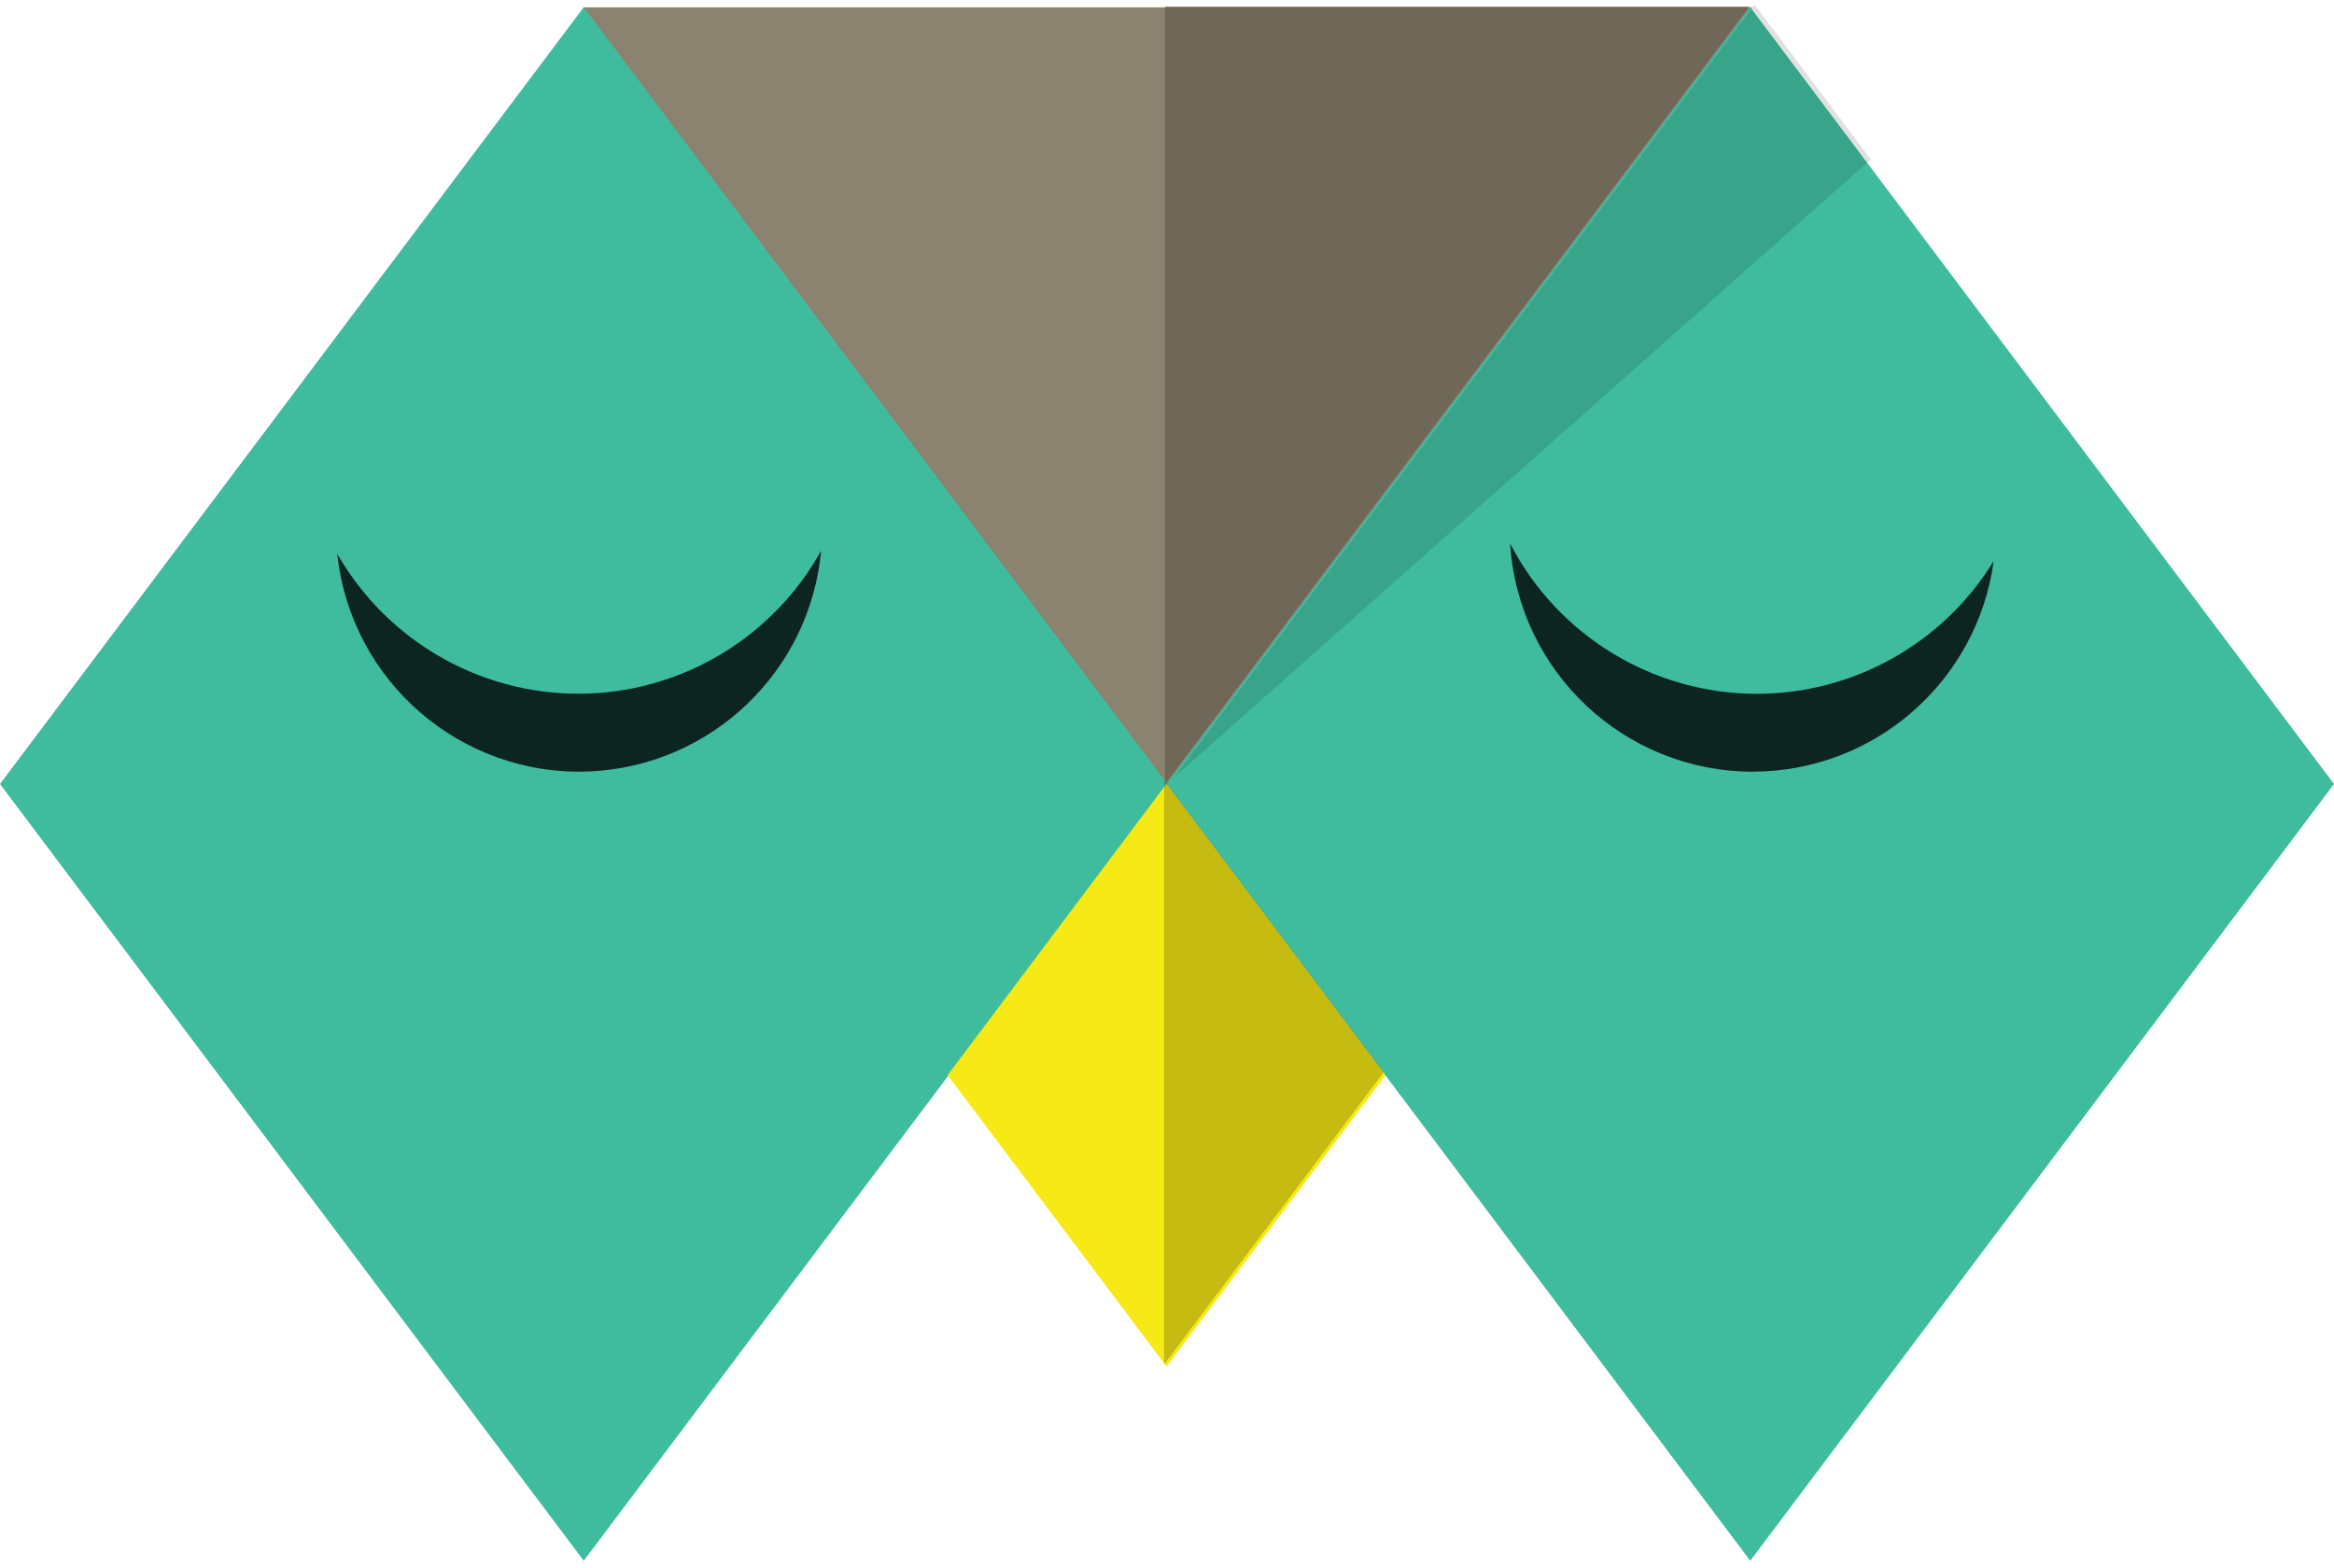
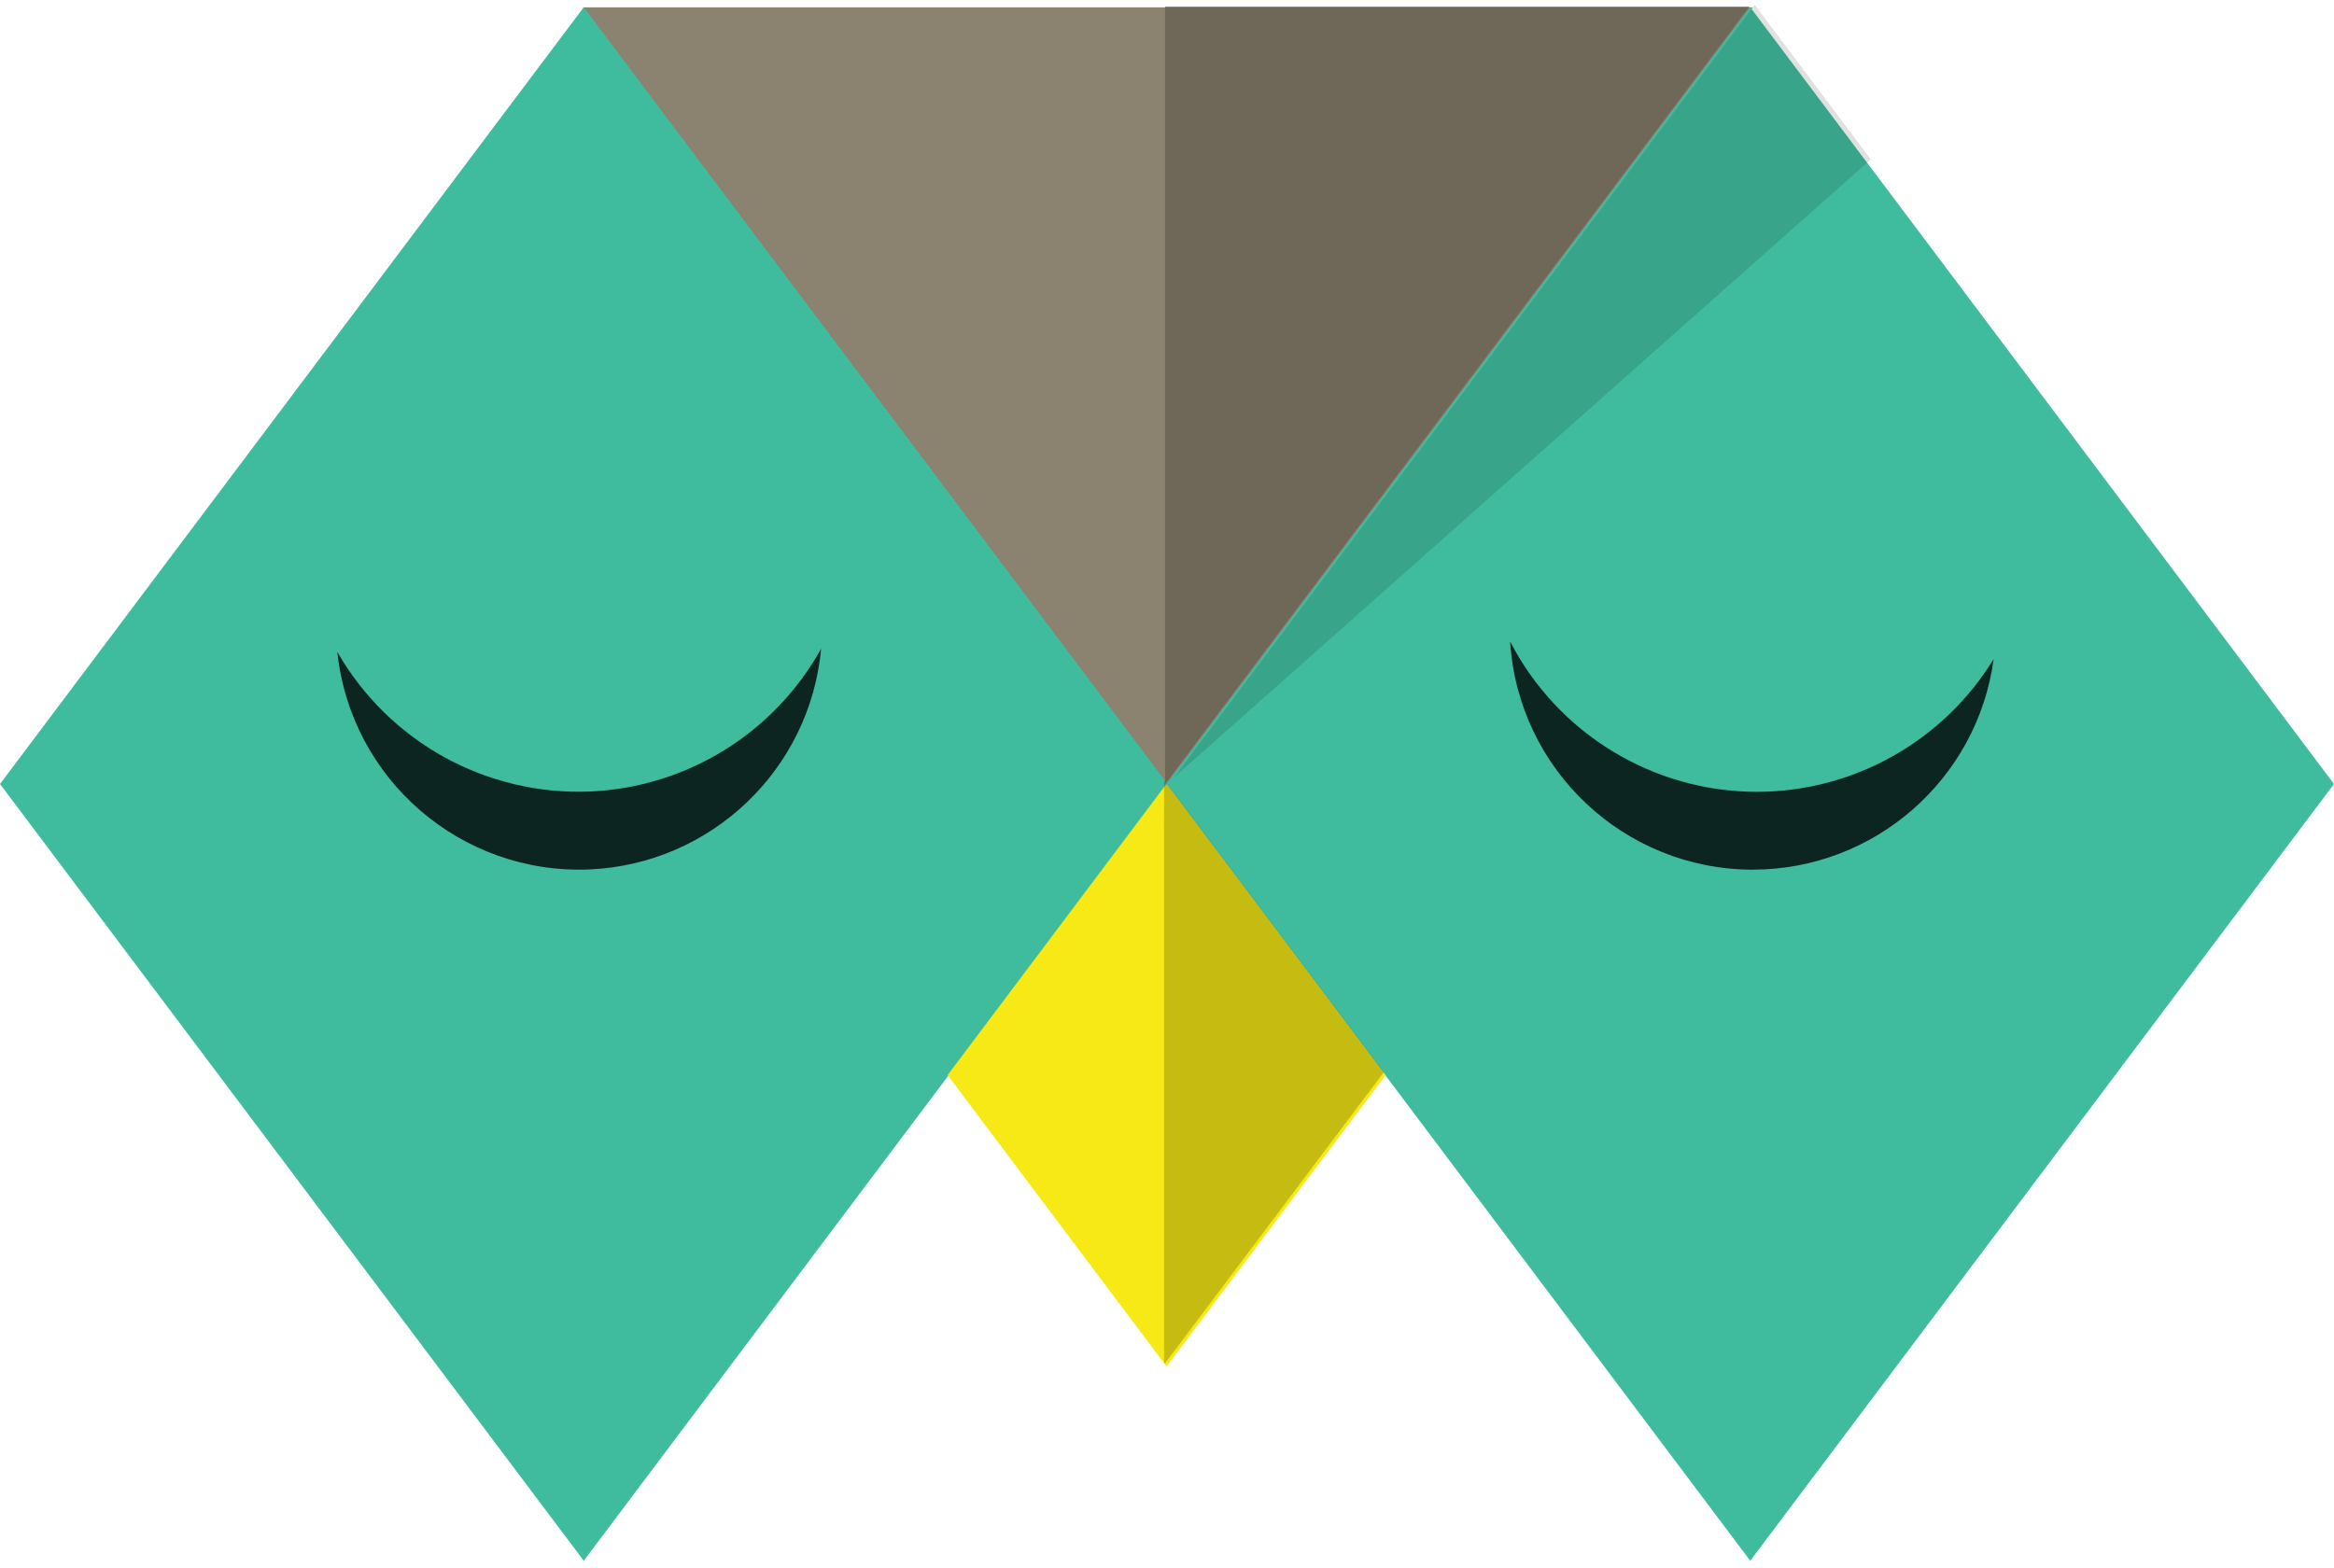
<svg xmlns="http://www.w3.org/2000/svg" width="125.996mm" height="84.667mm" viewBox="0 0 125.996 84.667" version="1.1" id="svg8">
  <defs id="defs2">
    </defs>
  <g id="layer1" transform="translate(-22.70278,-78.97706)">
    <g transform="translate(-34.60601,34.30658)" id="layer1-8">
      <path id="rect4579-8-4-1-3" d="m 88.775,45.067 31.574,42.028 31.574,-42.028 z" style="opacity:1;fill:#8b826f;fill-opacity:1;stroke:#190404;stroke-width:0.001;stroke-linejoin:round;stroke-miterlimit:4;stroke-dasharray:none;stroke-dashoffset:0;stroke-opacity:1" />
      <rect transform="matrix(0.6006573,-0.7995066,0.6006573,0.7995066,0,0)" y="154.535" x="45.712" height="52.463" width="52.463" id="rect4579-8" style="opacity:1;fill:#3fbb9d;fill-opacity:1;stroke:#190404;stroke-width:0.001;stroke-linejoin:round;stroke-miterlimit:4;stroke-dasharray:none;stroke-dashoffset:0;stroke-opacity:1" />
      <rect transform="matrix(0.6006573,-0.7995066,0.6006573,0.7995066,0,0)" y="102.117" x="-6.706" height="52.463" width="52.463" id="rect4579-8-8" style="opacity:1;fill:#3ebc9d;fill-opacity:1;stroke:#190404;stroke-width:0.001;stroke-linejoin:round;stroke-miterlimit:4;stroke-dasharray:none;stroke-dashoffset:0;stroke-opacity:1" />
-       <path style="opacity:1;fill:#0d2521;fill-opacity:1;stroke:#413434;stroke-width:0.001;stroke-linejoin:round;stroke-miterlimit:4;stroke-dasharray:none;stroke-dashoffset:0;stroke-opacity:1" d="M 89.13,86.327 A 13.139,13.139 0 0 0 101.636,74.409 15.01,15.01 0 0 1 89.17,82.118 15.01,15.01 0 0 1 75.517,74.58 13.139,13.139 0 0 0 89.13,86.327 Z" id="path815-3-5-3-6" />
+       <path style="opacity:1;fill:#0d2521;fill-opacity:1;stroke:#413434;stroke-width:0.001;stroke-linejoin:round;stroke-miterlimit:4;stroke-dasharray:none;stroke-dashoffset:0;stroke-opacity:1" d="M 89.13,91.619 A 13.139,13.139 0 0 0 101.636,79.701 15.01,15.01 0 0 1 89.17,87.41 15.01,15.01 0 0 1 75.517,79.871 13.139,13.139 0 0 0 89.13,91.619 Z" id="path815-3-5-3-6" />
      <rect transform="matrix(0.6006573,-0.7995066,0.6006573,0.7995066,0,0)" y="154.53" x="26.045" height="19.678" width="19.678" id="rect4579-8-8-6" style="opacity:1;fill:#f6e915;fill-opacity:1;stroke:#190404;stroke-width:0;stroke-linejoin:round;stroke-miterlimit:4;stroke-dasharray:none;stroke-dashoffset:0;stroke-opacity:1" />
      <path style="opacity:1;fill:#000000;fill-opacity:0;stroke:#190404;stroke-width:0.002;stroke-linejoin:round;stroke-miterlimit:4;stroke-dasharray:none;stroke-dashoffset:0;stroke-opacity:1" d="m -160.908,307.232 c -12.397,-16.794 -22.945,-31.194 -23.44,-31.999 -0.82,-1.334 1.154,-4.247 22.232,-32.8 12.723,-17.235 23.441,-31.336 23.819,-31.336 1.04,0 46.917,62.443 46.557,63.368 -0.28,0.718 -44.92,61.454 -46.133,62.768 -0.272,0.294 -10.637,-13.206 -23.034,-30 z" id="path860" transform="matrix(0.2645833,0,0,0.2645833,57.30879,44.67048)" />
      <path style="opacity:1;fill:#000000;fill-opacity:0.196;stroke:#190404;stroke-width:0;stroke-linejoin:round;stroke-miterlimit:4;stroke-dasharray:none;stroke-dashoffset:0;stroke-opacity:1" d="m 120.189,86.832 -0.039,0.052 v 31.362 l 0.039,0.052 11.82,-15.733 z" id="rect4579-8-8-6-0" />
      <path style="opacity:1;fill:#6f6859;fill-opacity:1;stroke:#190404;stroke-width:0.001;stroke-linejoin:round;stroke-miterlimit:4;stroke-dasharray:none;stroke-dashoffset:0;stroke-opacity:1" d="M 120.203,45.037 V 87.014 L 151.738,45.037 Z" id="rect4579-8-4-1-3-2" />
      <path style="opacity:1;fill:#000000;fill-opacity:0.118;stroke:#190404;stroke-width:0.003;stroke-linejoin:round;stroke-miterlimit:4;stroke-dasharray:none;stroke-dashoffset:0;stroke-opacity:1" d="M 358 0.973 L 239.535 158.656 L 381.707 32.527 L 358 0.973 z " transform="matrix(0.2645833,0,0,0.2645833,57.30879,44.67048)" id="rect4579-8-3" />
-       <path style="opacity:1;fill:#0d2521;fill-opacity:1;stroke:#413434;stroke-width:0.001;stroke-linejoin:round;stroke-miterlimit:4;stroke-dasharray:none;stroke-dashoffset:0;stroke-opacity:1" d="m 151.929,86.339 a 13.139,13.139 0 0 0 13.004,-11.372 15.01,15.01 0 0 1 -12.784,7.169 15.01,15.01 0 0 1 -13.319,-8.115 13.139,13.139 0 0 0 13.098,12.319 z" id="path815-3-5-3-6-4" />
+       <path style="opacity:1;fill:#0d2521;fill-opacity:1;stroke:#413434;stroke-width:0.001;stroke-linejoin:round;stroke-miterlimit:4;stroke-dasharray:none;stroke-dashoffset:0;stroke-opacity:1" d="m 151.929,91.631 a 13.139,13.139 0 0 0 13.004,-11.372 15.01,15.01 0 0 1 -12.784,7.169 15.01,15.01 0 0 1 -13.319,-8.115 13.139,13.139 0 0 0 13.098,12.319 z" id="path815-3-5-3-6-4" />
    </g>
  </g>
</svg>
